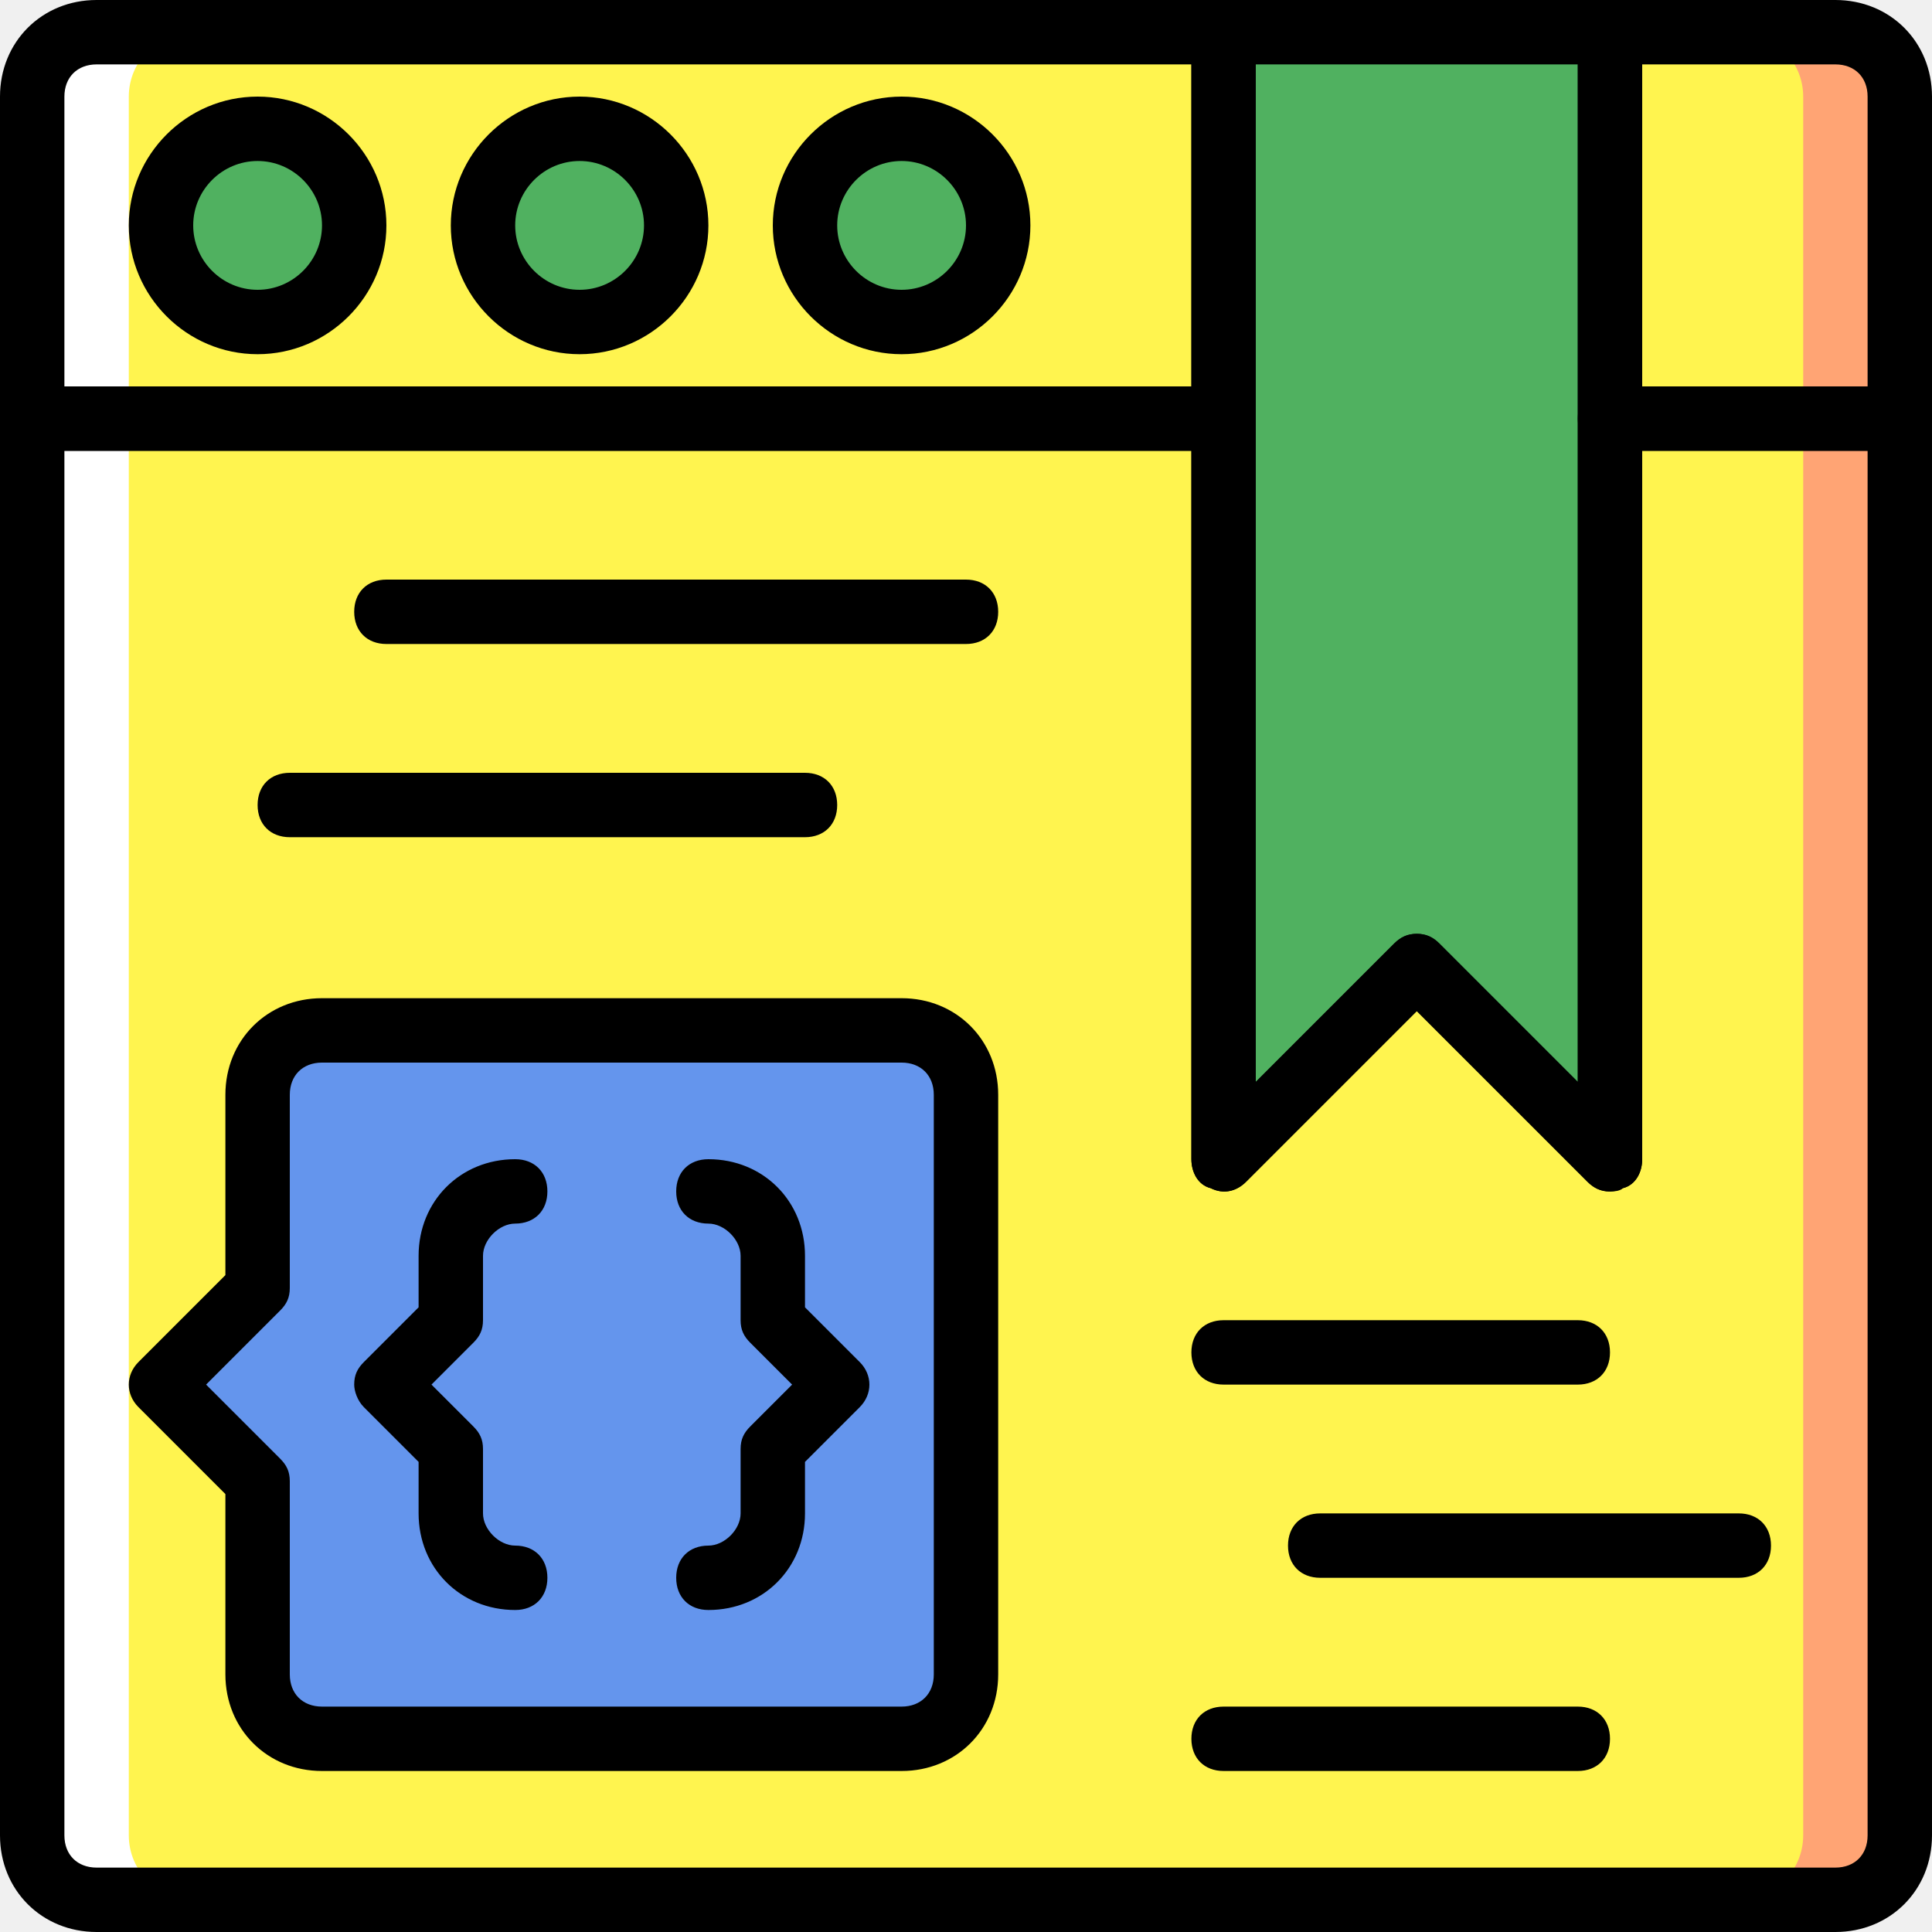
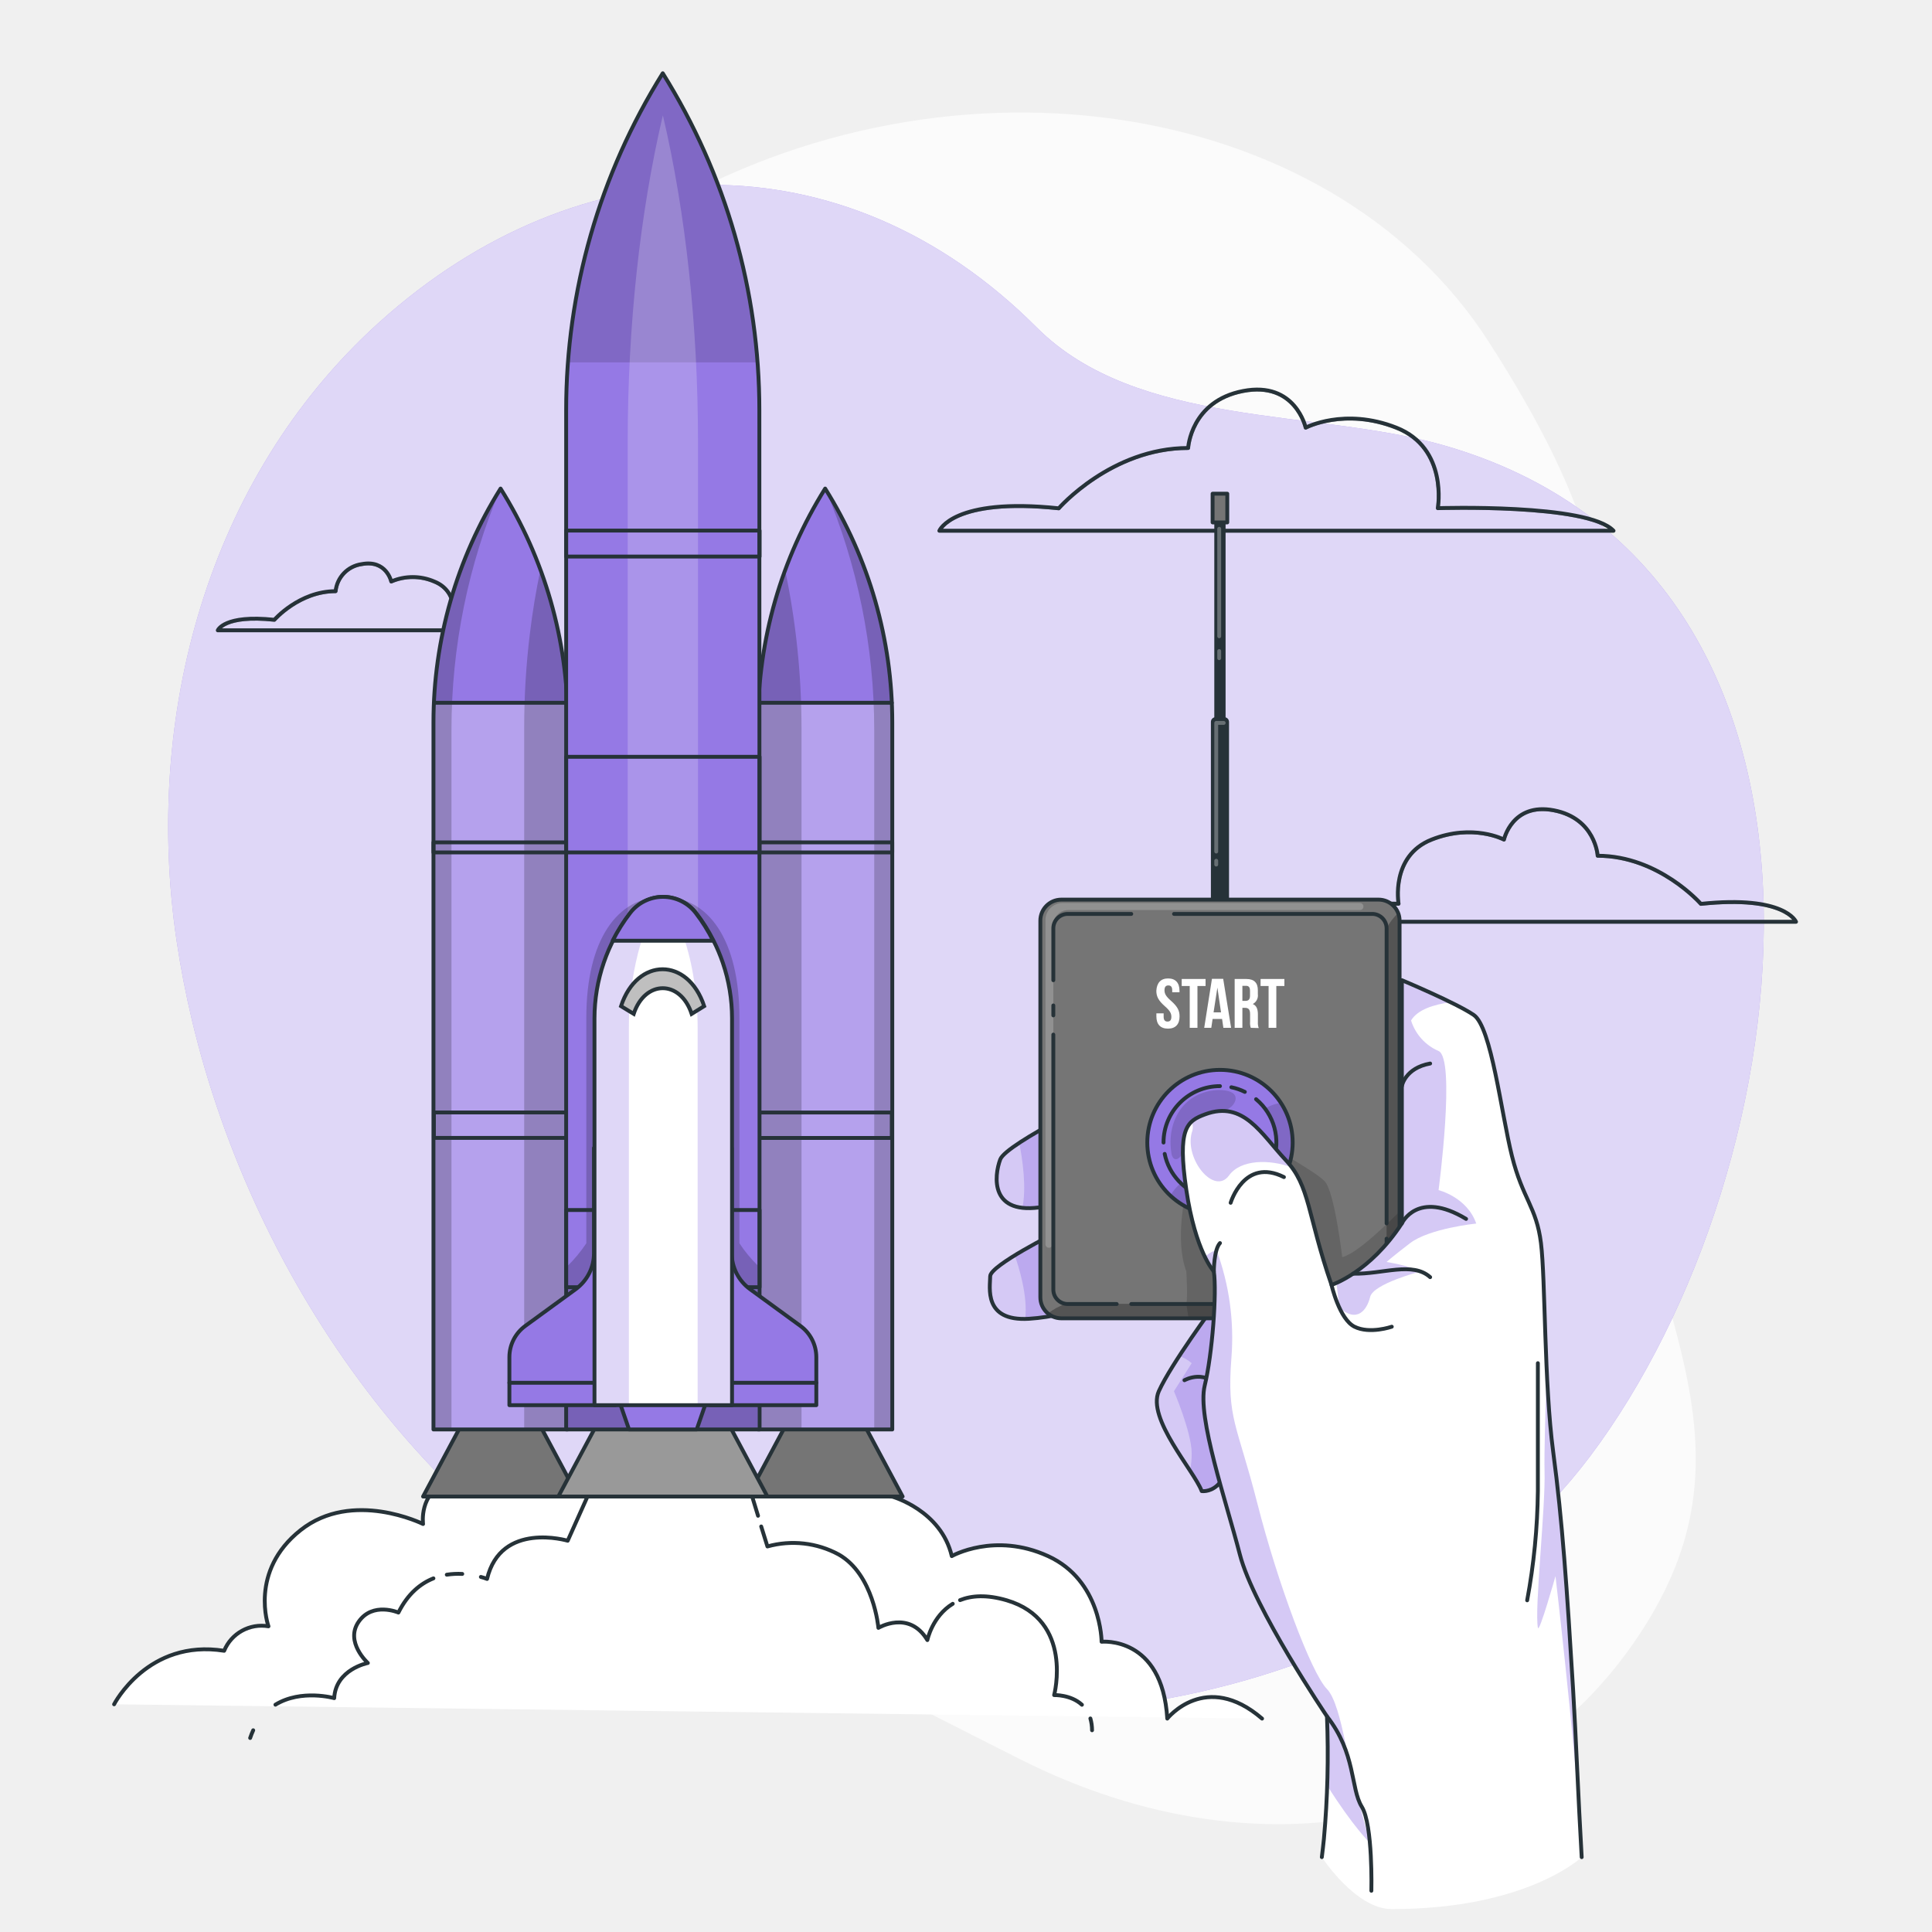
- <svg xmlns="http://www.w3.org/2000/svg" xml:space="preserve" width="800" height="800" viewBox="0 0 512 512">
-   <path d="M323.267 7.533H24.6c-9.387 0-17.067 7.68-17.067 17.067v85.333h315.733zM485.4 7.533h-59.733v102.4h76.8V24.6c0-9.387-7.68-17.067-17.067-17.067M425.667 109.933V306.2l-51.2-51.2-51.2 51.2V109.933H7.533V485.4c0 9.387 7.68 17.067 17.067 17.067h460.8c9.387 0 17.067-7.68 17.067-17.067V109.933z" style="fill:#fff44f" transform="translate(1 1)" />
-   <path d="M485.4 7.533h-25.6c9.387 0 17.067 7.68 17.067 17.067v85.333h25.6V24.6c0-9.387-7.68-17.067-17.067-17.067M476.867 109.933V485.4c0 9.387-7.68 17.067-17.067 17.067h25.6c9.387 0 17.067-7.68 17.067-17.067V109.933z" style="fill:#ffa474" transform="translate(1 1)" />
-   <path d="M24.6 7.533h25.6c-9.387 0-17.067 7.68-17.067 17.067v85.333h-25.6V24.6c0-9.387 7.68-17.067 17.067-17.067M33.133 109.933V485.4c0 9.387 7.68 17.067 17.067 17.067H24.6c-9.387 0-17.067-7.68-17.067-17.067V109.933z" style="fill:#fff" transform="translate(1 1)" />
-   <path d="m425.667 306.2-51.2-51.2-51.2 51.2V7.533h102.4zM92.867 58.733c0-14.507-11.093-25.6-25.6-25.6s-25.6 11.093-25.6 25.6 11.093 25.6 25.6 25.6 25.6-11.093 25.6-25.6M178.2 58.733c0-14.507-11.093-25.6-25.6-25.6S127 44.226 127 58.733s11.093 25.6 25.6 25.6 25.6-11.093 25.6-25.6M263.533 58.733c0-14.507-11.093-25.6-25.6-25.6s-25.6 11.093-25.6 25.6 11.093 25.6 25.6 25.6 25.6-11.093 25.6-25.6" style="fill:#50b160" transform="translate(1 1)" />
-   <path d="M255 442.733v-153.6c0-9.387-7.68-17.067-17.067-17.067h-153.6c-9.387 0-17.067 7.68-17.067 17.067v51.2l-25.6 25.6 25.6 25.6v51.2c0 9.387 7.68 17.067 17.067 17.067h153.6c9.387 0 17.067-7.68 17.067-17.067" style="fill:#6495ed" transform="translate(1 1)" />
-   <path d="M68.267 93.867c-18.773 0-34.133-15.36-34.133-34.133S49.493 25.6 68.267 25.6 102.4 40.96 102.4 59.733 87.04 93.867 68.267 93.867m0-51.2c-9.387 0-17.067 7.68-17.067 17.067S58.88 76.8 68.267 76.8s17.067-7.68 17.067-17.067-7.681-17.066-17.067-17.066M153.6 93.867c-18.773 0-34.133-15.36-34.133-34.133S134.827 25.6 153.6 25.6s34.133 15.36 34.133 34.133-15.36 34.134-34.133 34.134m0-51.2c-9.387 0-17.067 7.68-17.067 17.067S144.213 76.8 153.6 76.8s17.067-7.68 17.067-17.067-7.68-17.066-17.067-17.066M238.933 93.867c-18.773 0-34.133-15.36-34.133-34.133S220.16 25.6 238.933 25.6s34.133 15.36 34.133 34.133-15.359 34.134-34.133 34.134m0-51.2c-9.387 0-17.067 7.68-17.067 17.067s7.68 17.067 17.067 17.067S256 69.12 256 59.733s-7.68-17.066-17.067-17.066M418.133 366.933h-93.867c-5.12 0-8.533-3.413-8.533-8.533s3.413-8.533 8.533-8.533h93.867c5.12 0 8.533 3.413 8.533 8.533s-3.413 8.533-8.533 8.533M418.133 469.333h-93.867c-5.12 0-8.533-3.413-8.533-8.533s3.413-8.533 8.533-8.533h93.867c5.12 0 8.533 3.413 8.533 8.533s-3.413 8.533-8.533 8.533M460.8 418.133H349.867c-5.12 0-8.533-3.413-8.533-8.533s3.413-8.533 8.533-8.533H460.8c5.12 0 8.533 3.413 8.533 8.533s-3.413 8.533-8.533 8.533M213.333 221.867H76.8c-5.12 0-8.533-3.413-8.533-8.533s3.413-8.533 8.533-8.533h136.533c5.12 0 8.533 3.413 8.533 8.533.001 5.119-3.413 8.533-8.533 8.533M256 170.667H102.4c-5.12 0-8.533-3.413-8.533-8.533s3.413-8.533 8.533-8.533H256c5.12 0 8.533 3.413 8.533 8.533s-3.413 8.533-8.533 8.533M238.933 469.333h-153.6c-14.507 0-25.6-11.093-25.6-25.6v-47.787l-23.04-23.04c-3.413-3.413-3.413-8.533 0-11.947l23.04-23.04v-47.787c0-14.507 11.093-25.6 25.6-25.6h153.6c14.507 0 25.6 11.093 25.6 25.6v153.6c0 14.508-11.093 25.601-25.6 25.601m-184.32-102.4L74.24 386.56c1.707 1.707 2.56 3.413 2.56 5.973v51.2c0 5.12 3.413 8.533 8.533 8.533h153.6c5.12 0 8.533-3.413 8.533-8.533v-153.6c0-5.12-3.413-8.533-8.533-8.533h-153.6c-5.12 0-8.533 3.413-8.533 8.533v51.2c0 2.56-.853 4.267-2.56 5.973z" />
-   <path d="M136.533 426.667c-14.507 0-25.6-11.093-25.6-25.6v-13.653l-14.507-14.507c-1.707-1.707-2.56-4.267-2.56-5.973 0-2.56.853-4.267 2.56-5.973l14.507-14.507V332.8c0-14.507 11.093-25.6 25.6-25.6 5.12 0 8.533 3.413 8.533 8.533s-3.413 8.533-8.533 8.533c-4.267 0-8.533 4.267-8.533 8.533v17.067c0 2.56-.853 4.267-2.56 5.973l-11.093 11.093 11.093 11.093c1.707 1.707 2.56 3.413 2.56 5.973v17.067c0 4.267 4.267 8.533 8.533 8.533 5.12 0 8.533 3.413 8.533 8.533s-3.413 8.536-8.533 8.536M187.733 426.667c-5.12 0-8.533-3.413-8.533-8.533s3.413-8.533 8.533-8.533c4.267 0 8.533-4.267 8.533-8.533V384c0-2.56.853-4.267 2.56-5.973l11.093-11.093-11.093-11.093c-1.707-1.707-2.56-3.413-2.56-5.973V332.8c0-4.267-4.267-8.533-8.533-8.533-5.12 0-8.533-3.413-8.533-8.533s3.413-8.533 8.533-8.533c14.507 0 25.6 11.093 25.6 25.6v13.653l14.507 14.507c3.413 3.413 3.413 8.533 0 11.947l-14.507 14.507v13.653c0 14.505-11.093 25.599-25.6 25.599M426.667 315.733c-2.56 0-4.267-.853-5.973-2.56l-45.227-45.227-45.227 45.227c-2.56 2.56-5.973 3.413-9.387 1.707-3.413-.853-5.12-4.267-5.12-7.68V8.533c0-5.12 3.413-8.533 8.533-8.533h102.4c5.12 0 8.533 3.413 8.533 8.533V307.2c0 3.413-1.707 6.827-5.12 7.68-.852.853-2.559.853-3.412.853m-51.2-68.266c2.56 0 4.267.853 5.973 2.56l36.693 36.693V17.067H332.8V286.72l36.693-36.693c1.707-1.707 3.414-2.56 5.974-2.56" />
-   <path d="M324.267 119.467H8.533c-5.12 0-8.533-3.413-8.533-8.533V25.6C0 11.093 11.093 0 25.6 0h298.667c5.12 0 8.533 3.413 8.533 8.533v102.4c0 5.12-3.413 8.534-8.533 8.534M17.067 102.4h298.667V17.067H25.6c-5.12 0-8.533 3.413-8.533 8.533zM503.467 119.467h-76.8c-5.12 0-8.533-3.413-8.533-8.533V8.533c0-5.12 3.413-8.533 8.533-8.533H486.4C500.907 0 512 11.093 512 25.6v85.333c0 5.12-3.413 8.534-8.533 8.534M435.2 102.4h59.733V25.6c0-5.12-3.413-8.533-8.533-8.533h-51.2z" />
-   <path d="M486.4 512H25.6C11.093 512 0 500.907 0 486.4V110.933c0-5.12 3.413-8.533 8.533-8.533h315.733c5.12 0 8.533 3.413 8.533 8.533V286.72l36.693-36.693c3.413-3.413 8.533-3.413 11.947 0l36.693 36.693V110.933c0-5.12 3.413-8.533 8.533-8.533h76.8c5.12 0 8.533 3.413 8.533 8.533V486.4C512 500.907 500.907 512 486.4 512M17.067 119.467V486.4c0 5.12 3.413 8.533 8.533 8.533h460.8c5.12 0 8.533-3.413 8.533-8.533V119.467H435.2V307.2c0 3.413-1.707 6.827-5.12 7.68-3.413 1.707-6.827.853-9.387-1.707l-45.227-45.227-45.227 45.227c-2.56 2.56-5.973 3.413-9.387 1.707-3.413-.853-5.12-4.267-5.12-7.68V119.467z" />
+ <svg xmlns="http://www.w3.org/2000/svg" viewBox="0 0 500 500">
+   <defs>
+     <clipPath id="a">
+       <path d="M274 131.55s13.62-15.61 33.49-15.61c0 0 .66-12.13 14.22-14.75s16.2 9.49 16.2 9.49 10-5.31 23.47 0 10.73 20.83 10.73 20.83 38.81-1.27 45.47 5.85H243.1s3.52-8.71 30.9-5.81" style="fill:none;stroke:#263238;stroke-linecap:round;stroke-linejoin:round" />
+     </clipPath>
+     <clipPath id="b">
+       <path d="M440.19 233.92s-10.87-12.45-26.71-12.45c0 0-.53-9.67-11.34-11.76s-12.92 7.57-12.92 7.57-8-4.24-18.72 0-8.56 16.61-8.56 16.61-31-1-36.27 4.67h139.14s-2.81-6.95-24.62-4.64" style="fill:none;stroke:#263238;stroke-linecap:round;stroke-linejoin:round" />
+     </clipPath>
+     <clipPath id="c">
+       <path d="M71 160.4s6.44-7.4 15.85-7.4a7.88 7.88 0 0 1 6.73-7c6.43-1.24 7.68 4.49 7.68 4.49a14.07 14.07 0 0 1 11.12 0c6.37 2.52 5.08 9.87 5.08 9.87s18.39-.6 21.54 2.77H56.36S58 159 71 160.4" style="fill:none;stroke:#263238;stroke-linecap:round;stroke-linejoin:round" />
+     </clipPath>
+     <clipPath id="d">
+       <path d="M230.92 369.94h-34.74v-183a114 114 0 0 1 17.37-60.5h0a114 114 0 0 1 17.37 60.5Z" style="fill:#9579e5;stroke:#263238;stroke-linecap:round;stroke-linejoin:round" />
+     </clipPath>
+     <clipPath id="e">
+       <path d="M146.92 369.94h-34.74v-183a114 114 0 0 1 17.37-60.5h0a114 114 0 0 1 17.37 60.5Z" style="fill:#9579e5;stroke:#263238;stroke-linecap:round;stroke-linejoin:round" />
+     </clipPath>
+     <clipPath id="f">
+       <path d="M196.58 369.94h-50.06V106.15a164.33 164.33 0 0 1 25-87.19h0a164.4 164.4 0 0 1 25 87.18Z" style="fill:#9579e5;stroke:#263238;stroke-linecap:round;stroke-linejoin:round" />
+     </clipPath>
+     <clipPath id="g">
+       <path d="M189.45 263.55v100.11h-35.6V263.55a44.8 44.8 0 0 1 9.33-27.3 10.72 10.72 0 0 1 16.94 0 44.5 44.5 0 0 1 4.54 7.21 43 43 0 0 1 2.39 5.66 44.6 44.6 0 0 1 2.4 14.43" style="fill:#fff;stroke:#263238;stroke-linecap:round;stroke-linejoin:round" />
+     </clipPath>
+     <clipPath id="h">
+       <rect width="92.97" height="108.36" x="269.24" y="232.82" rx="5.44" style="fill:#757575;stroke:#263238;stroke-linecap:round;stroke-linejoin:round" />
+     </clipPath>
+     <clipPath id="i">
+       <circle cx="315.73" cy="295.69" r="18.81" style="fill:#9579e5;stroke:#263238;stroke-linecap:round;stroke-linejoin:round" />
+     </clipPath>
+   </defs>
+   <path d="M67.93 167.09s-27.88 72 11.3 144.5 119.88 110.8 184.47 143.55 131.66 16.8 163.53-36.84-11.84-91.93-11.9-168.42 11.45-96.74-30-161.36-143.06-78.93-219.9-31-97.5 109.57-97.5 109.57" style="fill:#fff;opacity:.7" />
+   <path d="m97.73 83.78.56-.5c51.57-46.44 120.06-48.53 170 1.45 26 26.05 72.19 21.07 105.23 30.49C487.4 147.71 467.7 302.28 411.43 377c-50.78 67.43-160.81 82.66-234.73 49.49-65-29.16-110.7-94.28-127-162.37q-2.44-10.25-4-20.68c-8.54-57.97 7.91-119.54 52.03-159.66" style="fill:#9579e5" />
+   <path d="m97.73 83.78.56-.5c51.57-46.44 120.06-48.53 170 1.45 26 26.05 72.19 21.07 105.23 30.49C487.4 147.71 467.7 302.28 411.43 377c-50.78 67.43-160.81 82.66-234.73 49.49-65-29.16-110.7-94.28-127-162.37q-2.44-10.25-4-20.68c-8.54-57.97 7.91-119.54 52.03-159.66" style="fill:#fff;opacity:.7" />
+   <g style="clip-path:url(#a)">
+     <path d="M274 131.55s13.62-15.61 33.49-15.61c0 0 .66-12.13 14.22-14.75s16.2 9.49 16.2 9.49 10-5.31 23.47 0 10.73 20.83 10.73 20.83 38.81-1.27 45.47 5.85H243.1s3.52-8.71 30.9-5.81" style="fill:none;stroke:#263238;stroke-linecap:round;stroke-linejoin:round;opacity:.5" />
+   </g>
+   <path d="M274 131.55s13.62-15.61 33.49-15.61c0 0 .66-12.13 14.22-14.75s16.2 9.49 16.2 9.49 10-5.31 23.47 0 10.73 20.83 10.73 20.83 38.81-1.27 45.47 5.85H243.1s3.52-8.71 30.9-5.81" style="fill:none;stroke:#263238;stroke-linecap:round;stroke-linejoin:round" />
+   <g style="clip-path:url(#b)">
+     <path d="M440.19 233.92s-10.87-12.45-26.71-12.45c0 0-.53-9.67-11.34-11.76s-12.92 7.57-12.92 7.57-8-4.24-18.72 0-8.56 16.61-8.56 16.61-31-1-36.27 4.67h139.14s-2.81-6.95-24.62-4.64" style="fill:none;stroke:#263238;stroke-linecap:round;stroke-linejoin:round;opacity:.5" />
+   </g>
+   <path d="M440.19 233.92s-10.87-12.45-26.71-12.45c0 0-.53-9.67-11.34-11.76s-12.92 7.57-12.92 7.57-8-4.24-18.72 0-8.56 16.61-8.56 16.61-31-1-36.27 4.67h139.14s-2.81-6.95-24.62-4.64" style="fill:none;stroke:#263238;stroke-linecap:round;stroke-linejoin:round" />
+   <g style="clip-path:url(#c)">
+     <path d="M71 160.4s6.44-7.4 15.85-7.4a7.88 7.88 0 0 1 6.73-7c6.43-1.24 7.68 4.49 7.68 4.49a14.07 14.07 0 0 1 11.12 0c6.37 2.52 5.08 9.87 5.08 9.87s18.39-.6 21.54 2.77H56.36S58 159 71 160.4" style="fill:none;stroke:#263238;stroke-linecap:round;stroke-linejoin:round;opacity:.5" />
+   </g>
+   <path d="M71 160.4s6.44-7.4 15.85-7.4a7.88 7.88 0 0 1 6.73-7c6.43-1.24 7.68 4.49 7.68 4.49a14.07 14.07 0 0 1 11.12 0c6.37 2.52 5.08 9.87 5.08 9.87s18.39-.6 21.54 2.77H56.36S58 159 71 160.4" style="fill:none;stroke:#263238;stroke-linecap:round;stroke-linejoin:round" />
+   <path d="M29.53 441.07s8.7-17 28.48-13.85a10.46 10.46 0 0 1 11.47-6.33s-5.14-14.24 8.31-24.89 31.7-1.59 31.7-1.59-1.15-8 6.32-10.9l115.11 3.82s12.63 3.52 15.4 15.39c0 0 11.08-6.33 24.92 0s13.85 22.16 13.85 22.16 15.71-1.59 17 19.89c0 0 9.94-12.55 24.53 0" style="fill:#fff;stroke:#263238;stroke-linecap:round;stroke-linejoin:round" />
+   <path d="M65.53 447.79a20 20 0 0 0-.79 2M112.17 408.48c-3.32 1.32-6.61 3.95-9.06 8.85 0 0-6.65-2.87-10.29 2.37s2.38 10.68 2.38 10.68-8.31 1.59-8.71 9.1c0 0-8.49-2.42-15.21 1.69M119.63 407.33a19.5 19.5 0 0 0-4 .2M196.18 392.28l-2.69-8.8h-39.74l-6.83 15.26s-17.3-5.15-20.87 9.89a13 13 0 0 0-1.6-.52M246.57 415.06c-5.31 3.23-6.57 9.39-6.57 9.39-4.74-7.91-12.67-3.16-12.67-3.16s-1.19-13.85-10.29-19a24.76 24.76 0 0 0-18.43-2.07l-1.61-5.17M280 441.19c-2.9-2.67-7.19-2.5-7.19-2.5s5.15-19.38-12.26-24.53c-5.2-1.53-9.13-1.23-12.09-.05M282.62 447.79a11 11 0 0 0-.43-3.05" style="fill:none;stroke:#263238;stroke-linecap:round;stroke-linejoin:round" />
+   <path d="M233.6 387.3h-40.11l10-18.7h20.11zM149.6 387.3h-40.11l10-18.7h20.11z" style="fill:#757575;stroke:#263238;stroke-linecap:round;stroke-linejoin:round" />
+   <path d="M198.6 387.3h-54.11l10-18.7h34.11z" style="fill:#999;stroke:#263238;stroke-linecap:round;stroke-linejoin:round" />
+   <path d="M230.92 369.94h-34.74v-183a114 114 0 0 1 17.37-60.5 114 114 0 0 1 17.37 60.5Z" style="fill:#9579e5" />
+   <g style="clip-path:url(#d)">
+     <path d="M230.8 182c.07 1.62.12 3.25.12 4.88v183.06h-34.74v-183c0-1.63 0-3.26.11-4.88Z" style="fill:#fff;opacity:.3" />
+     <path d="M207.43 188.2v181.74h-11.25v-183a114 114 0 0 1 7-39.47 200 200 0 0 1 4.25 40.73M230.92 186.89v183.05h-4.67V188.88a160.1 160.1 0 0 0-12.7-62.49 114 114 0 0 1 17.37 60.5" style="opacity:.2" />
+   </g>
+   <path d="M230.92 369.94h-34.74v-183a114 114 0 0 1 17.37-60.5h0a114 114 0 0 1 17.37 60.5Z" style="fill:none;stroke:#263238;stroke-linecap:round;stroke-linejoin:round" />
+   <path d="M146.92 369.94h-34.74v-183a114 114 0 0 1 17.37-60.5 114 114 0 0 1 17.37 60.5Z" style="fill:#9579e5" />
+   <g style="clip-path:url(#e)">
+     <path d="M146.78 181.62c.08 1.75.14 3.51.14 5.27v183.05h-34.74v-183c0-1.76.06-3.52.14-5.27Z" style="fill:#fff;opacity:.3" />
+     <path d="M142.49 155.41a113.9 113.9 0 0 1 4.43 31.48v183.05h-11.26V188.2a200 200 0 0 1 1.46-24.11q1-8.39 2.75-16.67c.97 2.63 1.85 5.29 2.62 7.99M129.55 126.39a159.9 159.9 0 0 0-12.71 62.49v181.06h-4.66v-183a114 114 0 0 1 17.37-60.55" style="opacity:.2" />
+   </g>
+   <path d="M146.92 369.94h-34.74v-183a114 114 0 0 1 17.37-60.5h0a114 114 0 0 1 17.37 60.5ZM230.8 181.88h-34.22" style="fill:none;stroke:#263238;stroke-linecap:round;stroke-linejoin:round" />
+   <path d="M196.18 218.01h34.74v2.6h-34.74z" style="fill:none;stroke:#263238;stroke-linecap:round;stroke-linejoin:round" transform="rotate(180 213.545 219.31)" />
+   <path d="M196.18 287.9h34.62v6.59h-34.62z" style="fill:none;stroke:#263238;stroke-linecap:round;stroke-linejoin:round" transform="rotate(180 213.49 291.2)" />
+   <path d="M112.29 181.88h34.23M112.18 218.01h34.74v2.6h-34.74zM112.29 287.9h34.62v6.59h-34.62z" style="fill:none;stroke:#263238;stroke-linecap:round;stroke-linejoin:round" />
+   <path d="M196.58 369.94h-50.06V106.15a164.33 164.33 0 0 1 25-87.19 164.4 164.4 0 0 1 25 87.18Z" style="fill:#9579e5" />
+   <g style="clip-path:url(#f)">
+     <path d="M196.11 93.79H147A164.2 164.2 0 0 1 171.55 19a164.2 164.2 0 0 1 24.56 74.83Z" style="fill-opacity:.7;opacity:.2" />
+     <g style="opacity:.2">
+       <path d="M180.64 369.94h-18.19V114.33c0-29.88 3.15-59.16 9.1-84.49 5.94 25.33 9.09 54.61 9.09 84.48Z" style="fill:#fff" />
+     </g>
+     <path d="M196.06 327.47v42.47h-49.14v-42.35a36 36 0 0 0 4.82-5.83v-58.33c0-20.18 8-31.33 19.81-31.33s19.81 11.15 19.81 31.33v58.33a35 35 0 0 0 4.7 5.71" style="opacity:.2" />
+   </g>
+   <path d="M196.58 369.94h-50.06V106.15a164.33 164.33 0 0 1 25-87.19h0a164.4 164.4 0 0 1 25 87.18Z" style="fill:none;stroke:#263238;stroke-linecap:round;stroke-linejoin:round" />
+   <path d="M146.52 137.31h50.06v6.73h-50.06zM146.52 195.86h50.06v24.75h-50.06zM146.52 313.15h50.06v19.98h-50.06z" style="fill:none;stroke:#263238;stroke-linecap:round;stroke-linejoin:round" />
+   <path d="M189.37 324.33v-27.24h-5.54v66.57h27.43v-12.43a10 10 0 0 0-4.11-8.08l-13.05-9.52a11.52 11.52 0 0 1-4.73-9.3M153.72 324.33v-27.24h5.54v66.57h-27.43v-12.43a10 10 0 0 1 4.11-8.08l13.06-9.52a11.51 11.51 0 0 0 4.72-9.3" style="fill:#9579e5;stroke:#263238;stroke-linecap:round;stroke-linejoin:round" />
+   <path d="M131.83 357.86h79.43" style="fill:none;stroke:#263238;stroke-linecap:round;stroke-linejoin:round" />
+   <path d="M180.31 369.94h-17.52l-3-8.7h23.52z" style="fill:#9579e5;stroke:#263238;stroke-linecap:round;stroke-linejoin:round" />
+   <path d="M189.45 263.55v100.11h-35.6V263.55a44.8 44.8 0 0 1 9.33-27.3 10.72 10.72 0 0 1 16.94 0 44.5 44.5 0 0 1 4.54 7.21 43 43 0 0 1 2.39 5.66 44.6 44.6 0 0 1 2.4 14.43" style="fill:#fff" />
+   <g style="clip-path:url(#g)">
+     <path d="M189.35 263.55v100.11h-8.8v-97.5a81.7 81.7 0 0 0-1.2-14.06q-.49-2.83-1.2-5.51a57 57 0 0 0-2.27-7c-1.07-2.7-2.65-4-4.23-4s-3.17 1.35-4.24 4a61 61 0 0 0-2.27 7 78.5 78.5 0 0 0-2.39 19.57v97.5h-9V263.55a44.8 44.8 0 0 1 9.33-27.3 10.72 10.72 0 0 1 16.94 0 44.5 44.5 0 0 1 4.54 7.21 43 43 0 0 1 2.39 5.66 44.6 44.6 0 0 1 2.4 14.43" style="fill:#9579e5;opacity:.3" />
+   </g>
+   <path d="M189.45 263.55v100.11h-35.6V263.55a44.8 44.8 0 0 1 9.33-27.3 10.72 10.72 0 0 1 16.94 0 44.5 44.5 0 0 1 4.54 7.21 43 43 0 0 1 2.39 5.66 44.6 44.6 0 0 1 2.4 14.43" style="fill:none;stroke:#263238;stroke-linecap:round;stroke-linejoin:round" />
+   <path d="M179 262.39c-2.91-8.86-12.06-8.86-15 0l-3.28-2c4.18-12.73 17.33-12.73 21.52 0Z" style="fill:#fff" />
+   <path d="M179 262.39c-2.91-8.86-12.06-8.86-15 0l-3.28-2c4.18-12.73 17.33-12.73 21.52 0Z" style="fill:#bfbfbf;stroke:#263238;stroke-miterlimit:10" />
+   <path d="M184.56 243.46h-26a44.5 44.5 0 0 1 4.54-7.21 10.72 10.72 0 0 1 16.94 0 44.5 44.5 0 0 1 4.52 7.21" style="fill:#9579e5;stroke:#263238;stroke-linecap:round;stroke-linejoin:round" />
+   <path d="M318.49 371.2c.4 16-7.51 14.69-7.51 14.69a32.6 32.6 0 0 0-3-5.25c-4.14-6.37-10.48-15.3-8.1-20.59a78 78 0 0 1 5.29-9.12c4.24-6.5 9.11-13.07 9.11-13.07l-21.12-3.5s-15 6.22-26.91 6.94h-.92c-10.84.21-9.09-8.29-9.09-11 0-1.17 2.93-3.31 6.36-5.42 4.89-3 10.82-5.95 10.82-5.95l-3.21-6.65a19.3 19.3 0 0 1-5.61.3c-8.22-.9-7.09-9-5.76-12.52.38-1 2.27-2.54 4.94-4.3 8.45-5.57 24.63-13.33 24.63-13.33h23.73l23.35 63.74s-17.39 9.05-17 25.03" style="fill:#fff" />
+   <path d="M318.49 371.2c.4 16-7.51 14.69-7.51 14.69a32.6 32.6 0 0 0-3-5.25c-4.14-6.37-10.48-15.3-8.1-20.59a78 78 0 0 1 5.29-9.12c4.24-6.5 9.11-13.07 9.11-13.07l-21.12-3.5s-15 6.22-26.91 6.94h-.92c-10.84.21-9.09-8.29-9.09-11 0-1.17 2.93-3.31 6.36-5.42 4.89-3 10.82-5.95 10.82-5.95l-3.21-6.65a19.3 19.3 0 0 1-5.61.3c-8.22-.9-7.09-9-5.76-12.52.38-1 2.27-2.54 4.94-4.3 8.45-5.57 24.63-13.33 24.63-13.33h23.73l23.35 63.74s-17.39 9.05-17 25.03" style="fill:#9579e5;opacity:.4" />
+   <path d="M318.49 371.2c.4 16-7.51 14.69-7.51 14.69a32.6 32.6 0 0 0-3-5.25 23 23 0 0 0 .43-4.65c-.1-5.47-4.59-15.94-4.59-15.94l4.59-7.26a9.4 9.4 0 0 0-3.24-1.86c4.24-6.5 9.11-13.07 9.11-13.07l-21.12-3.5s-15 6.22-26.91 6.94h-.92c.69-5.95-1.66-13.45-2.73-16.45 4.89-3 10.82-5.95 10.82-5.95l-3.21-6.65a19.3 19.3 0 0 1-5.61.3c1.08-5.19.05-12.39-.82-16.82 8.45-5.57 24.63-13.33 24.63-13.33h23.73l23.35 63.74s-17.39 9.08-17 25.06" style="fill:#9579e5;opacity:.4" />
+   <path d="M312.16 282.43h-23.73s-28 13.43-29.57 17.63-2.87 14.78 11.37 12.22l3.21 6.65s-17.18 8.54-17.18 11.37-1.85 11.71 10 11 26.91-6.94 26.91-6.94l21.12 3.5S303.07 353 299.9 360.05s9.1 20.52 11.1 25.84c0 0 7.91 1.29 7.51-14.69s17-25 17-25" style="fill:none;stroke:#263238;stroke-linecap:round;stroke-linejoin:round" />
+   <path d="M306.54 357.2s5.95-3.33 9.19 2.85" style="fill:none;stroke:#263238;stroke-linecap:round;stroke-linejoin:round" />
+   <path d="M314.59 185.61h2.27a1.21 1.21 0 0 1 1.21 1.21v48.7h-4.69v-48.7a1.21 1.21 0 0 1 1.21-1.21" style="fill:#263238" />
+   <path d="M314.26 133.2h2.92v54.81h-2.92z" style="fill:#263238" />
+   <path d="M313.82 127.77h3.8v7.43h-3.8z" style="fill:#757575;stroke:#263238;stroke-linecap:round;stroke-linejoin:round" />
+   <path d="M314.76 222.76v.99M316.69 187.09h-1.93v33.29M315.53 168.49v1.85M315.53 136.85v27.82" style="fill:none;stroke:#fff;stroke-linecap:round;stroke-linejoin:round;opacity:.3" />
+   <rect width="92.97" height="108.36" x="269.24" y="232.82" rx="5.44" style="fill:#757575" />
+   <g style="clip-path:url(#h)">
+     <path d="M272.6 321.74v-82.36a3.85 3.85 0 0 1 3.85-3.86h75.49a.92.92 0 0 0 .81-.47.92.92 0 0 0-.81-1.36H275a4.44 4.44 0 0 0-4.44 4.44V322a.91.91 0 0 0 1.63.57l.18-.24a.9.9 0 0 0 .23-.59" style="fill:#fff;opacity:.2" />
+     <path d="M362.21 238.26v97.48a5.44 5.44 0 0 1-5.44 5.44h-82.09a5.43 5.43 0 0 1-3.49-1.27 19.1 19.1 0 0 1 4.55-2.49h79.1a4 4 0 0 0 4-4v-93.17a14.6 14.6 0 0 1 3-3.94 5.3 5.3 0 0 1 .37 1.95" style="fill-opacity:.7;opacity:.4" />
+     <path d="M362.21 313.55v22.19a5.44 5.44 0 0 1-5.44 5.44h-49.18l-.57-3.74c.4-1.55 0-8.39 0-8.39-3.16-8.43 0-21.08 0-21.08l19.85-12.28s13.38 7.31 15.95 10 4.55 19.65 4.55 19.65c2.65-.63 7.27-4.52 11.48-8.53 1.15-1.08 2.31-2.2 3.36-3.26" style="fill-opacity:.7;opacity:.2" />
+   </g>
+   <rect width="92.97" height="108.36" x="269.24" y="232.82" rx="5.44" style="fill:none;stroke:#263238;stroke-linecap:round;stroke-linejoin:round" />
+   <path d="M358.85 320.57v2.97M303.84 236.52h51.28a3.73 3.73 0 0 1 3.73 3.73v76.37M272.6 253.68v-13.43a3.73 3.73 0 0 1 3.73-3.73h16.44M272.6 262.78v-2.57M289 337.48h-12.67a3.73 3.73 0 0 1-3.73-3.73v-66M358.85 333.75a3.73 3.73 0 0 1-3.73 3.73h-62.35" style="fill:none;stroke:#263238;stroke-linecap:round;stroke-linejoin:round" />
+   <circle cx="315.73" cy="295.69" r="18.81" style="fill:#9579e5" />
+   <g style="clip-path:url(#i)">
+     <path d="M334.54 295.69a18.81 18.81 0 0 1-31.63 13.77 9.8 9.8 0 0 1 2.71-3.24s10.89 9.32 20.84-.64c7.45-7.46 1-18.58 1-18.58s1-1.08 4-1.57a18.76 18.76 0 0 1 3.08 10.26M304.7 299.93a.91.91 0 0 1-1.15-.39 2.46 2.46 0 0 1-.39-1.13c-1.28-8 2.95-15.56 11.48-16.27 1.59-.14 5.67 0 5.09 2.6a3.54 3.54 0 0 1-1.52 2 86 86 0 0 0-7.28 5.17 16 16 0 0 0-3 3.37c-.43.64-1.87 4.09-3.23 4.65" style="fill-opacity:.7;opacity:.2" />
+   </g>
+   <circle cx="315.73" cy="295.69" r="18.81" style="fill:none;stroke:#263238;stroke-linecap:round;stroke-linejoin:round" />
+   <path d="M301.12 295.69a14.6 14.6 0 0 1 14.61-14.6M311.91 309.78a14.6 14.6 0 0 1-10.49-11.15M325.07 284.47a14.6 14.6 0 0 1-9.34 25.82M318.67 281.38a14.3 14.3 0 0 1 3.49 1.2" style="fill:none;stroke:#263238;stroke-linecap:round;stroke-linejoin:round" />
+   <path d="M302.31 253.22c1.94 0 2.94 1.16 2.94 3.18v.4h-1.88v-.52c0-.91-.37-1.25-1-1.25s-1 .34-1 1.25.4 1.61 1.71 2.75c1.66 1.47 2.19 2.52 2.19 4 0 2-1 3.18-3 3.18s-3-1.16-3-3.18v-.78h1.88v.9c0 .91.4 1.23 1 1.23s1-.32 1-1.23-.39-1.61-1.7-2.75c-1.66-1.47-2.19-2.52-2.19-4 .12-2.02 1.12-3.18 3.05-3.18M305.83 253.36H312v1.81h-2.1V266h-2v-10.83h-2.08ZM318.61 266h-2l-.34-2.3h-2.45l-.34 2.3h-1.83l2-12.68h2.91Zm-4.54-4H316l-.94-6.41ZM323.7 266a3.9 3.9 0 0 1-.18-1.56v-2c0-1.18-.4-1.61-1.3-1.61h-.69V266h-2v-12.64h3c2.07 0 3 1 3 2.92v1a2.51 2.51 0 0 1-1.31 2.56c1 .42 1.32 1.36 1.32 2.68v2a3.7 3.7 0 0 0 .22 1.54Zm-2.17-10.87v3.9h.78c.74 0 1.19-.33 1.19-1.34v-1.25c0-.91-.3-1.31-1-1.31ZM326.24 253.36h6.16v1.81h-2.09V266h-2v-10.83h-2.08Z" style="fill:#fff" />
+   <path d="M373.48 262.67s-7.91 2.45-10.68 9.32" style="fill:none;stroke:#263238;stroke-linecap:round;stroke-linejoin:round" />
+   <path d="M409.34 480.63c-.89-15.29-1.47-30.91-2.23-43.48-1.58-26.07-2.77-43.56-5.14-61.36s-2-44.69-3.17-54.08-4.72-11.38-7.51-22.54-5.31-33.38-9.89-36.5-18.6-9-18.6-9v62.94c-8.31 12.77-18.2 15.93-18.2 15.93-6.33-18.32-5.53-25.59-11.86-32.32s-10.89-15.52-20.83-11.84c-4.73 1.75-7.26 3.53-4.89 19.58s7.12 21.08 7.12 21.08c.79 5.48-.39 21.42-2.37 29.58s5.54 29.82 9.1 43.67 22.55 41.9 22.55 41.9a243 243 0 0 1-.79 31.68c-.15 1.49-.33 3.08-.54 4.75 0 0 8.73 13.45 18.07 13.45 35.08.01 49.18-13.44 49.18-13.44" style="fill:#fff" />
+   <path d="M308.43 293.11a3.84 3.84 0 0 0 0-2.85 10 10 0 0 1 3.48-1.87c9.94-3.68 14.5 5.12 20.83 11.84a20 20 0 0 1 1.59 1.91c-5.73-2.16-13.24-2.12-16.26 2.07-3.8 5.25-11.54-4.21-9.64-11.1M351.36 465.19l3.13 11.73s-4.41-4.32-11-14.8c.32-10.23-.07-17.92-.07-17.92s-19-28.06-22.55-41.9-11.08-35.52-9.1-43.67 3.16-24.1 2.37-29.58a16.6 16.6 0 0 1-2.3-3.75 6.44 6.44 0 0 1 3-1.76 65.45 65.45 0 0 1 3.85 27.86c-1.23 15.82 1.48 17.14 6.72 37.71s13.94 43.86 18 48 5.87 23.04 7.95 28.08M358.85 326.6s6.24 1 8.75 2.45c0 0-12.18 3.18-13 6.57s-3.4 6.91-8 2.77c0 0-.24-2.59-.72-6.35 2.94-1.31 10.41-5.42 16.92-15.42v-62.94s6.92 2.9 12.63 5.7c-4.23.56-8.56 1.86-10.25 4.72a12.77 12.77 0 0 0 7.12 7.9c4.5 2 0 36 0 36s7.38 1.82 9.75 8.65c0 0-12.13 1.24-17.14 5.09s-6.06 4.86-6.06 4.86M407.11 437.15c.62 10.18 1.11 22.36 1.74 34.75-1.56-23.55-6.29-64-6.29-64s-4.23 14.95-4.55 13.36c-.94-4.68 2-31.13 1.72-40.55-.12-4.27.19-15.22.57-25.9.34 7.34.83 14.7 1.67 21 2.37 17.78 3.56 35.27 5.14 61.34" style="fill:#9579e5;opacity:.4" />
+   <path d="M409.34 480.63c-.89-15.29-1.47-30.91-2.23-43.48-1.58-26.07-2.77-43.56-5.14-61.36s-2-44.69-3.17-54.08-4.72-11.38-7.51-22.54-5.31-33.38-9.89-36.5-18.6-9-18.6-9v62.94c-8.31 12.77-18.2 15.93-18.2 15.93-6.33-18.32-5.53-25.59-11.86-32.32s-10.89-15.52-20.83-11.84c-4.73 1.75-7.26 3.53-4.89 19.58s7.12 21.08 7.12 21.08c.79 5.48-.39 21.42-2.37 29.58s5.54 29.82 9.1 43.67 22.55 41.9 22.55 41.9a243 243 0 0 1-.79 31.68c-.15 1.49-.33 3.08-.54 4.75" style="fill:none;stroke:#263238;stroke-linecap:round;stroke-linejoin:round" />
+   <path d="M344.6 332.55s2 8.82 5.94 10.8 9.65 0 9.65 0M362.8 316.62s4-8.8 16.62-1.17M362.8 281.09s.79-4.67 7.32-5.85M343.42 444.2c7.51 9.53 6.08 18.62 9 23.37s2.49 21.76 2.49 21.76M398 352.79v33.1a164 164 0 0 1-2.77 28.27M314.14 329.05s0-5.65 1.59-7.34M318.49 311.28s3.51-11.8 13.79-6.65M350.19 329.63c7.64.17 15.38-3.22 19.93.9" style="fill:none;stroke:#263238;stroke-linecap:round;stroke-linejoin:round" />
</svg>
